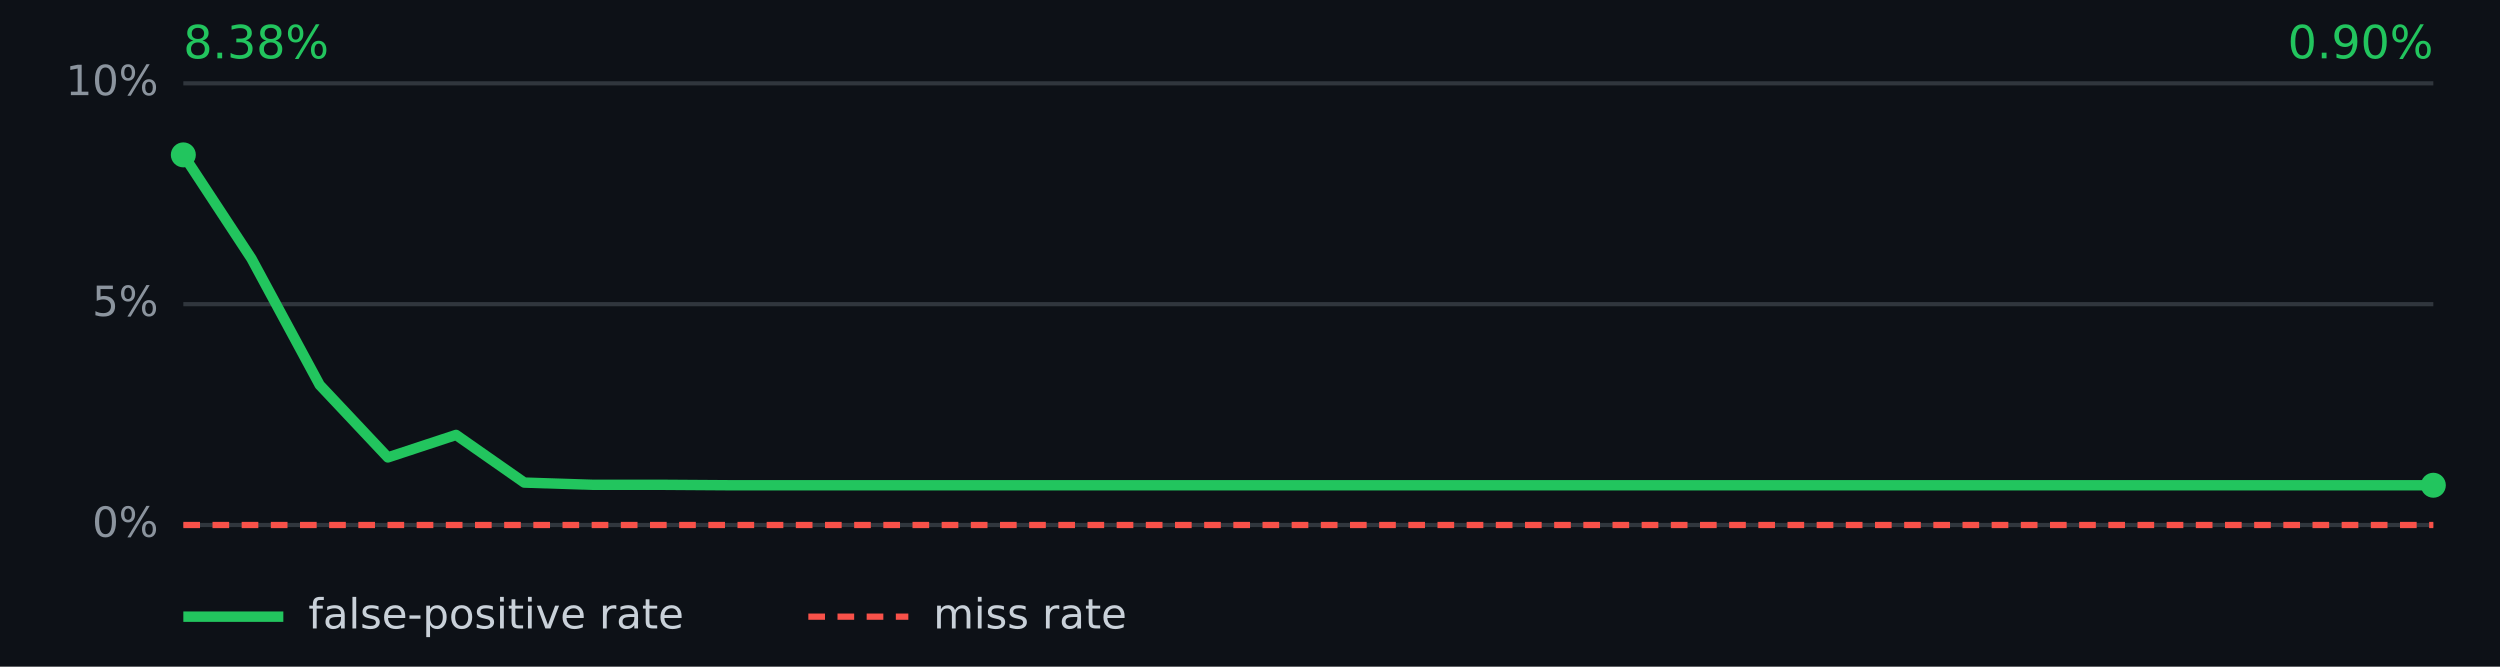
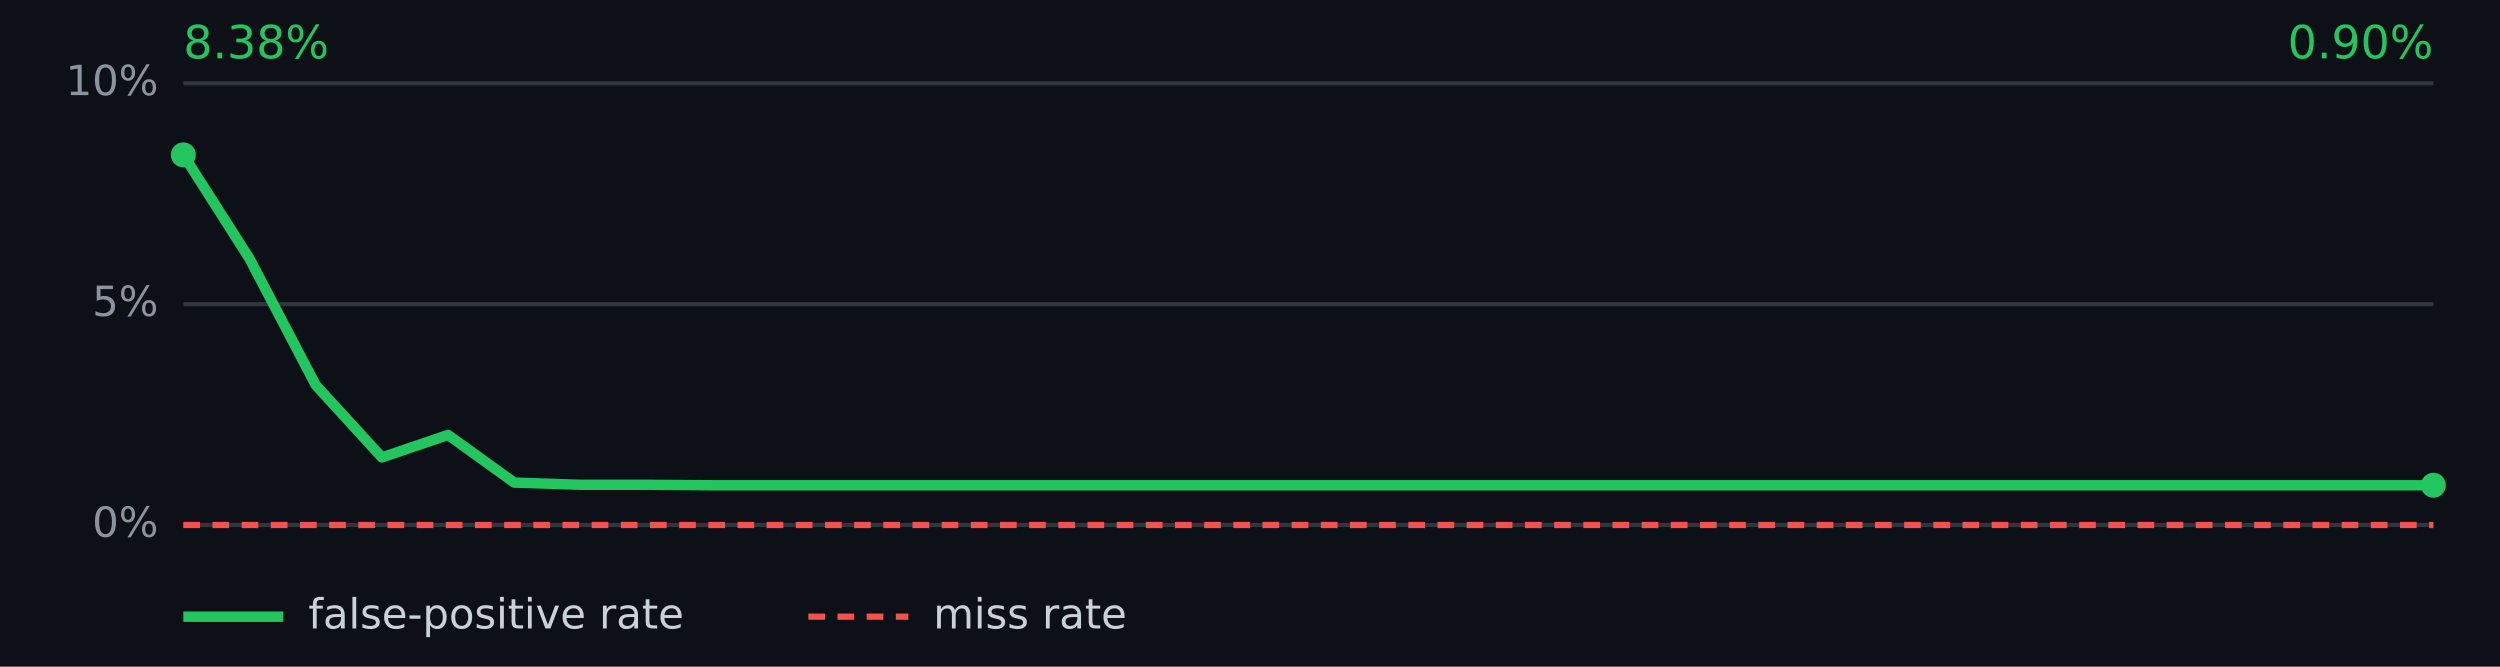
<svg xmlns="http://www.w3.org/2000/svg" width="600" height="160" role="img" aria-label="false-positive rate trend: 8.38% to 0.90%">
  <rect width="100%" height="160" fill="#0d1117" />
  <line x1="44" y1="20.00" x2="584" y2="20.00" stroke="#30363d" stroke-width="1" />
  <text x="38" y="20.00" font-family="Verdana,Geneva,DejaVu Sans,sans-serif" font-size="10" fill="#8b949e" text-anchor="end" dominant-baseline="middle">10%</text>
  <line x1="44" y1="73.00" x2="584" y2="73.00" stroke="#30363d" stroke-width="1" />
  <text x="38" y="73.00" font-family="Verdana,Geneva,DejaVu Sans,sans-serif" font-size="10" fill="#8b949e" text-anchor="end" dominant-baseline="middle">5%</text>
  <line x1="44" y1="126.00" x2="584" y2="126.00" stroke="#30363d" stroke-width="1" />
  <text x="38" y="126.00" font-family="Verdana,Geneva,DejaVu Sans,sans-serif" font-size="10" fill="#8b949e" text-anchor="end" dominant-baseline="middle">0%</text>
-   <polyline points="44.00,126.00 65.60,126.00 87.20,126.00 108.80,126.00 130.40,126.00 152.00,126.00 173.60,126.00 195.20,126.00 216.80,126.00 238.40,126.00 260.00,126.00 281.60,126.00 303.20,126.00 324.80,126.00 346.40,126.00 368.00,126.00 389.60,126.00 411.20,126.00 432.80,126.00 454.40,126.00 476.00,126.00 497.60,126.00 519.20,126.00 540.80,126.00 562.40,126.00 584.00,126.00" fill="none" stroke="#f85149" stroke-width="1.5" stroke-dasharray="4,3" />
-   <polyline points="44.00,37.17 60.36,62.08 76.73,92.40 93.09,109.78 109.45,104.38 125.82,115.82 142.18,116.35 158.55,116.35 174.91,116.46 191.27,116.46 207.64,116.46 224.00,116.46 240.36,116.46 256.73,116.46 273.09,116.46 289.45,116.46 305.82,116.46 322.18,116.46 338.55,116.46 354.91,116.46 371.27,116.46 387.64,116.46 404.00,116.46 420.36,116.46 436.73,116.46 453.09,116.46 469.45,116.46 485.82,116.46 502.18,116.46 518.55,116.46 534.91,116.46 551.27,116.46 567.64,116.46 584.00,116.46" fill="none" stroke="#22c55e" stroke-width="2.5" stroke-linejoin="round" />
+   <polyline points="44.00,126.00 64.77,126.00 85.54,126.00 106.31,126.00 127.08,126.00 147.85,126.00 168.62,126.00 189.38,126.00 210.15,126.00 230.92,126.00 251.69,126.00 272.46,126.00 293.23,126.00 314.00,126.00 334.77,126.00 355.54,126.00 376.31,126.00 397.08,126.00 417.85,126.00 438.62,126.00 459.38,126.00 480.15,126.00 500.92,126.00 521.69,126.00 542.46,126.00 563.23,126.00 584.00,126.00" fill="none" stroke="#f85149" stroke-width="1.5" stroke-dasharray="4,3" />
+   <polyline points="44.00,37.17 59.88,62.08 75.76,92.40 91.65,109.78 107.53,104.38 123.41,115.82 139.29,116.35 155.18,116.35 171.06,116.46 186.94,116.46 202.82,116.46 218.71,116.46 234.59,116.46 250.47,116.46 266.35,116.46 282.24,116.46 298.12,116.46 314.00,116.46 329.88,116.46 345.76,116.46 361.65,116.46 377.53,116.46 393.41,116.46 409.29,116.46 425.18,116.46 441.06,116.46 456.94,116.46 472.82,116.46 488.71,116.46 504.59,116.46 520.47,116.46 536.35,116.46 552.24,116.46 568.12,116.46 584.00,116.46" fill="none" stroke="#22c55e" stroke-width="2.5" stroke-linejoin="round" />
  <circle cx="44.00" cy="37.17" r="3" fill="#22c55e" />
  <circle cx="584.00" cy="116.46" r="3" fill="#22c55e" />
  <text x="44.00" y="14" font-family="Verdana,Geneva,DejaVu Sans,sans-serif" font-size="11" fill="#22c55e" text-anchor="start">8.38%</text>
  <text x="584.00" y="14" font-family="Verdana,Geneva,DejaVu Sans,sans-serif" font-size="11" fill="#22c55e" text-anchor="end">0.90%</text>
  <line x1="44" y1="148" x2="68" y2="148" stroke="#22c55e" stroke-width="2.5" />
  <text x="74" y="148" font-family="Verdana,Geneva,DejaVu Sans,sans-serif" font-size="10" fill="#c9d1d9" dominant-baseline="middle">false-positive rate</text>
  <line x1="194" y1="148" x2="218" y2="148" stroke="#f85149" stroke-width="1.5" stroke-dasharray="4,3" />
  <text x="224" y="148" font-family="Verdana,Geneva,DejaVu Sans,sans-serif" font-size="10" fill="#c9d1d9" dominant-baseline="middle">miss rate</text>
</svg>
